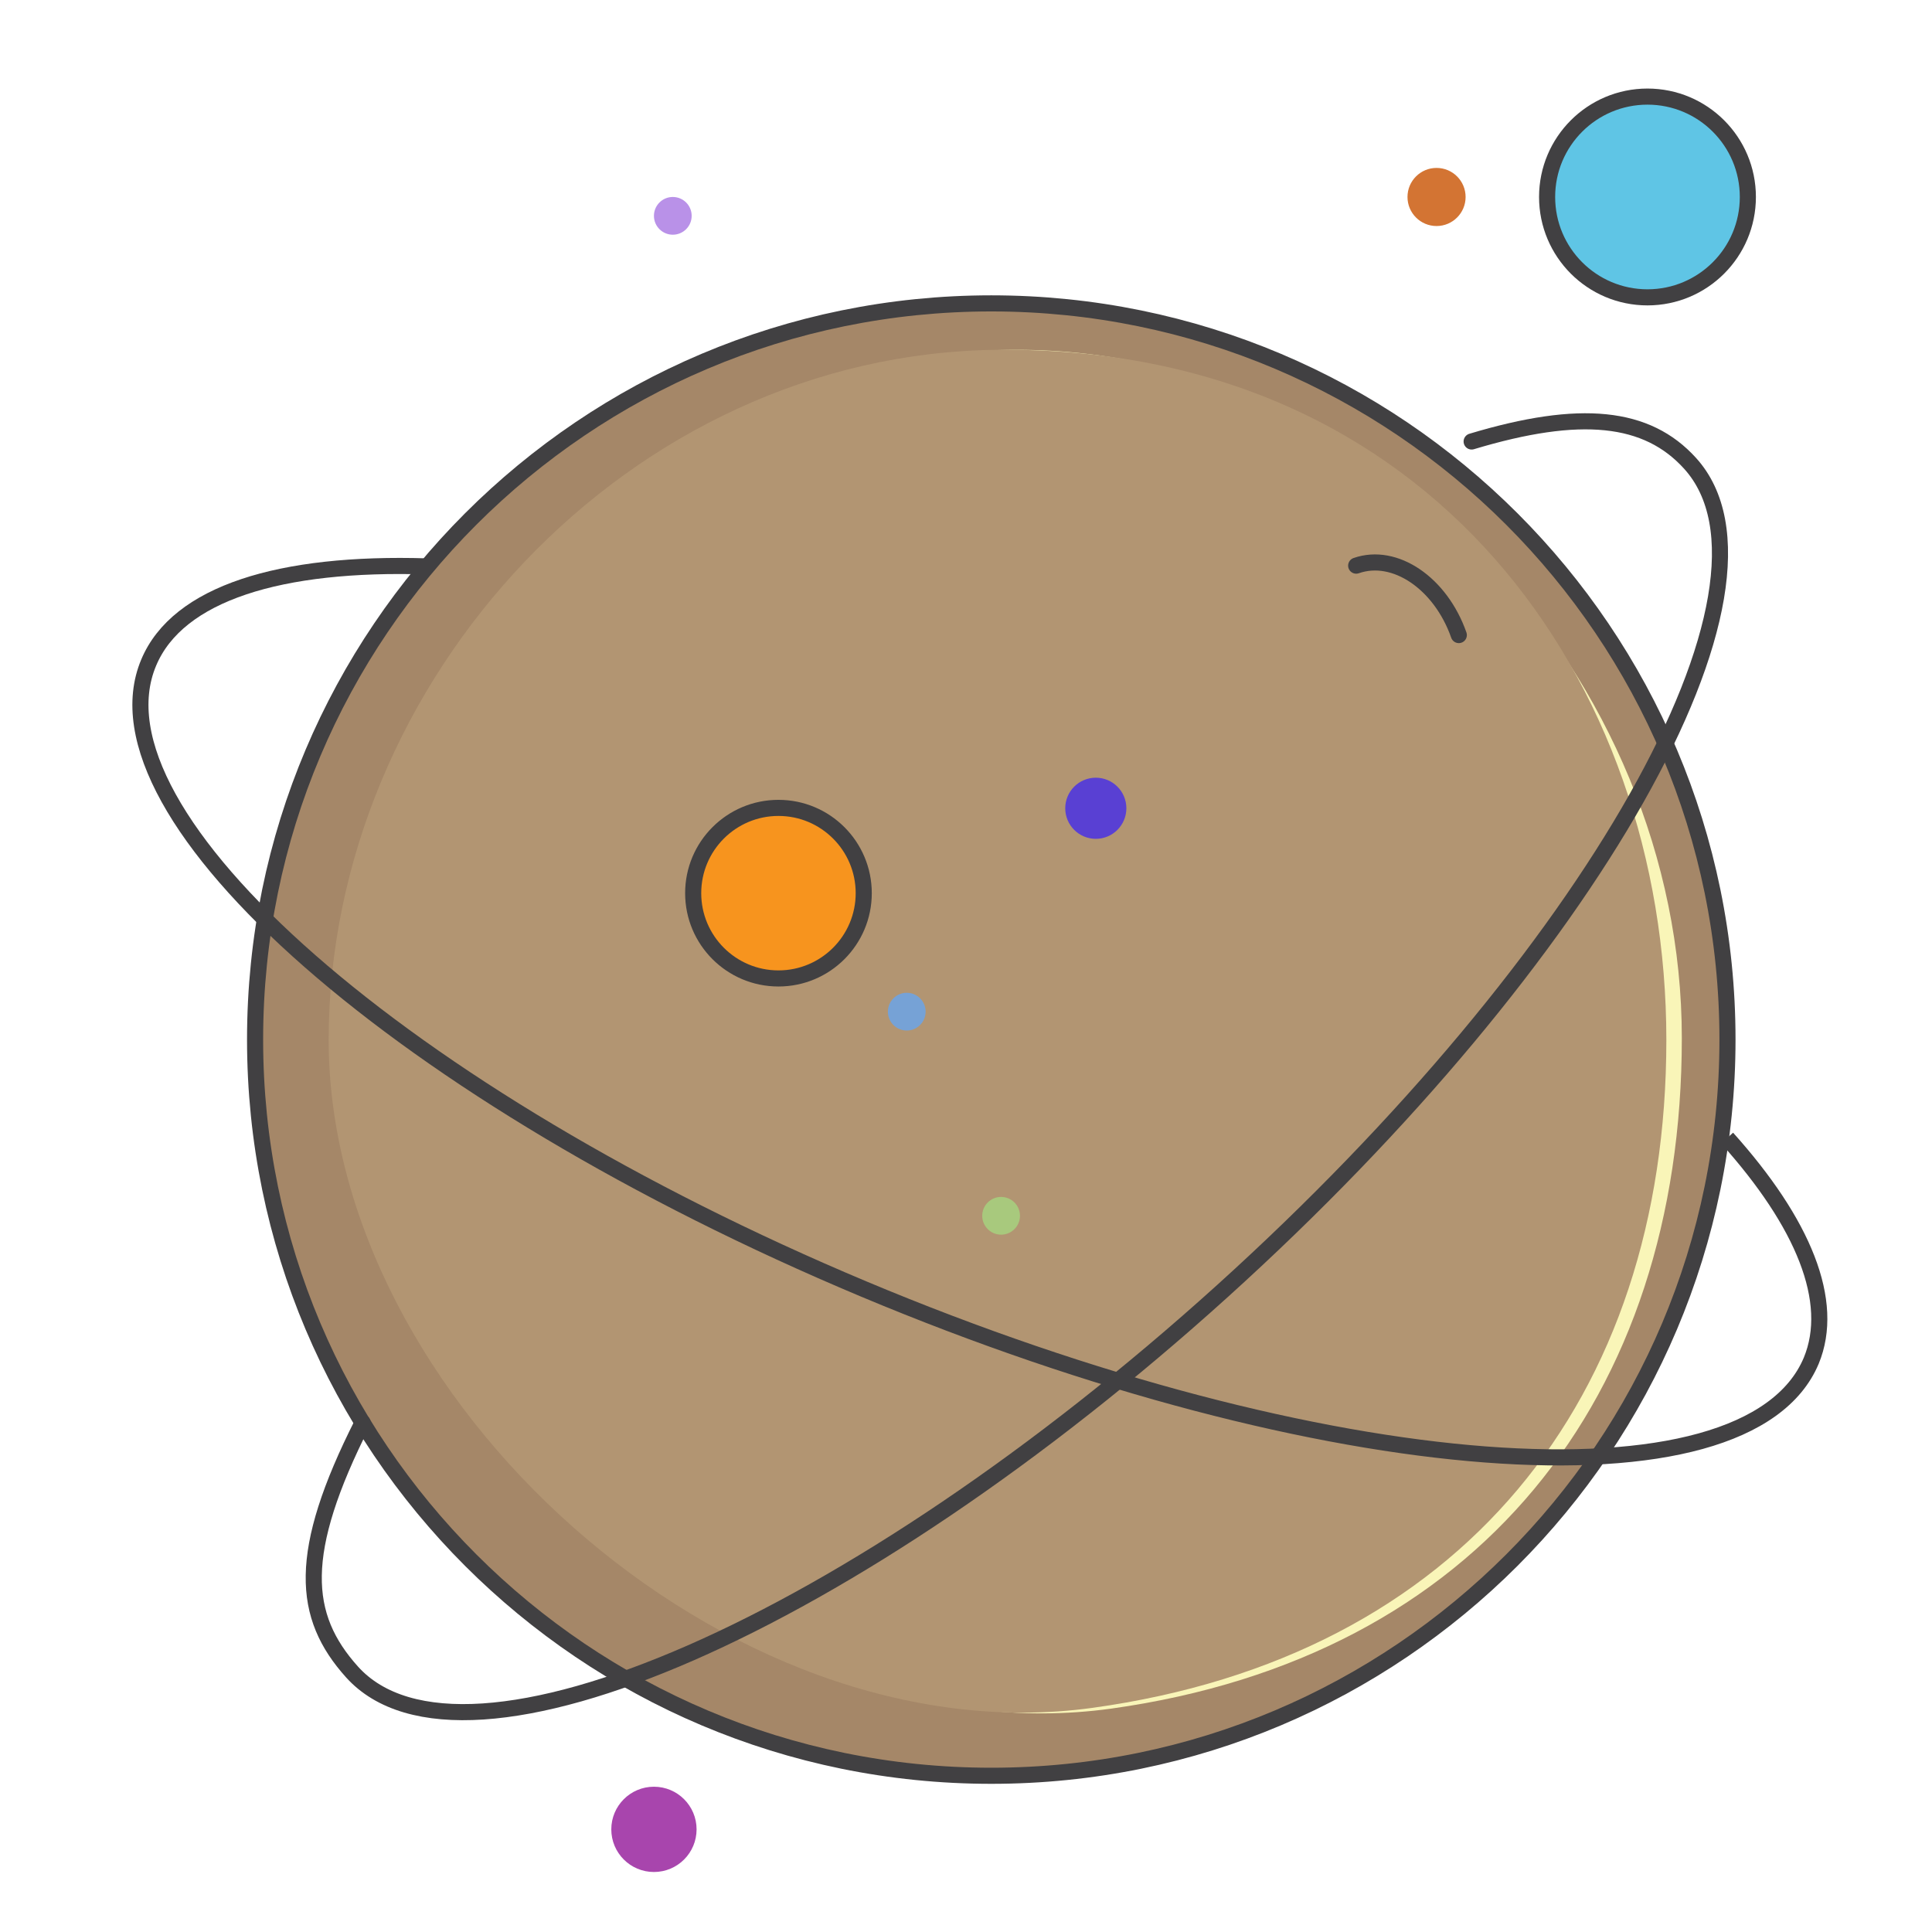
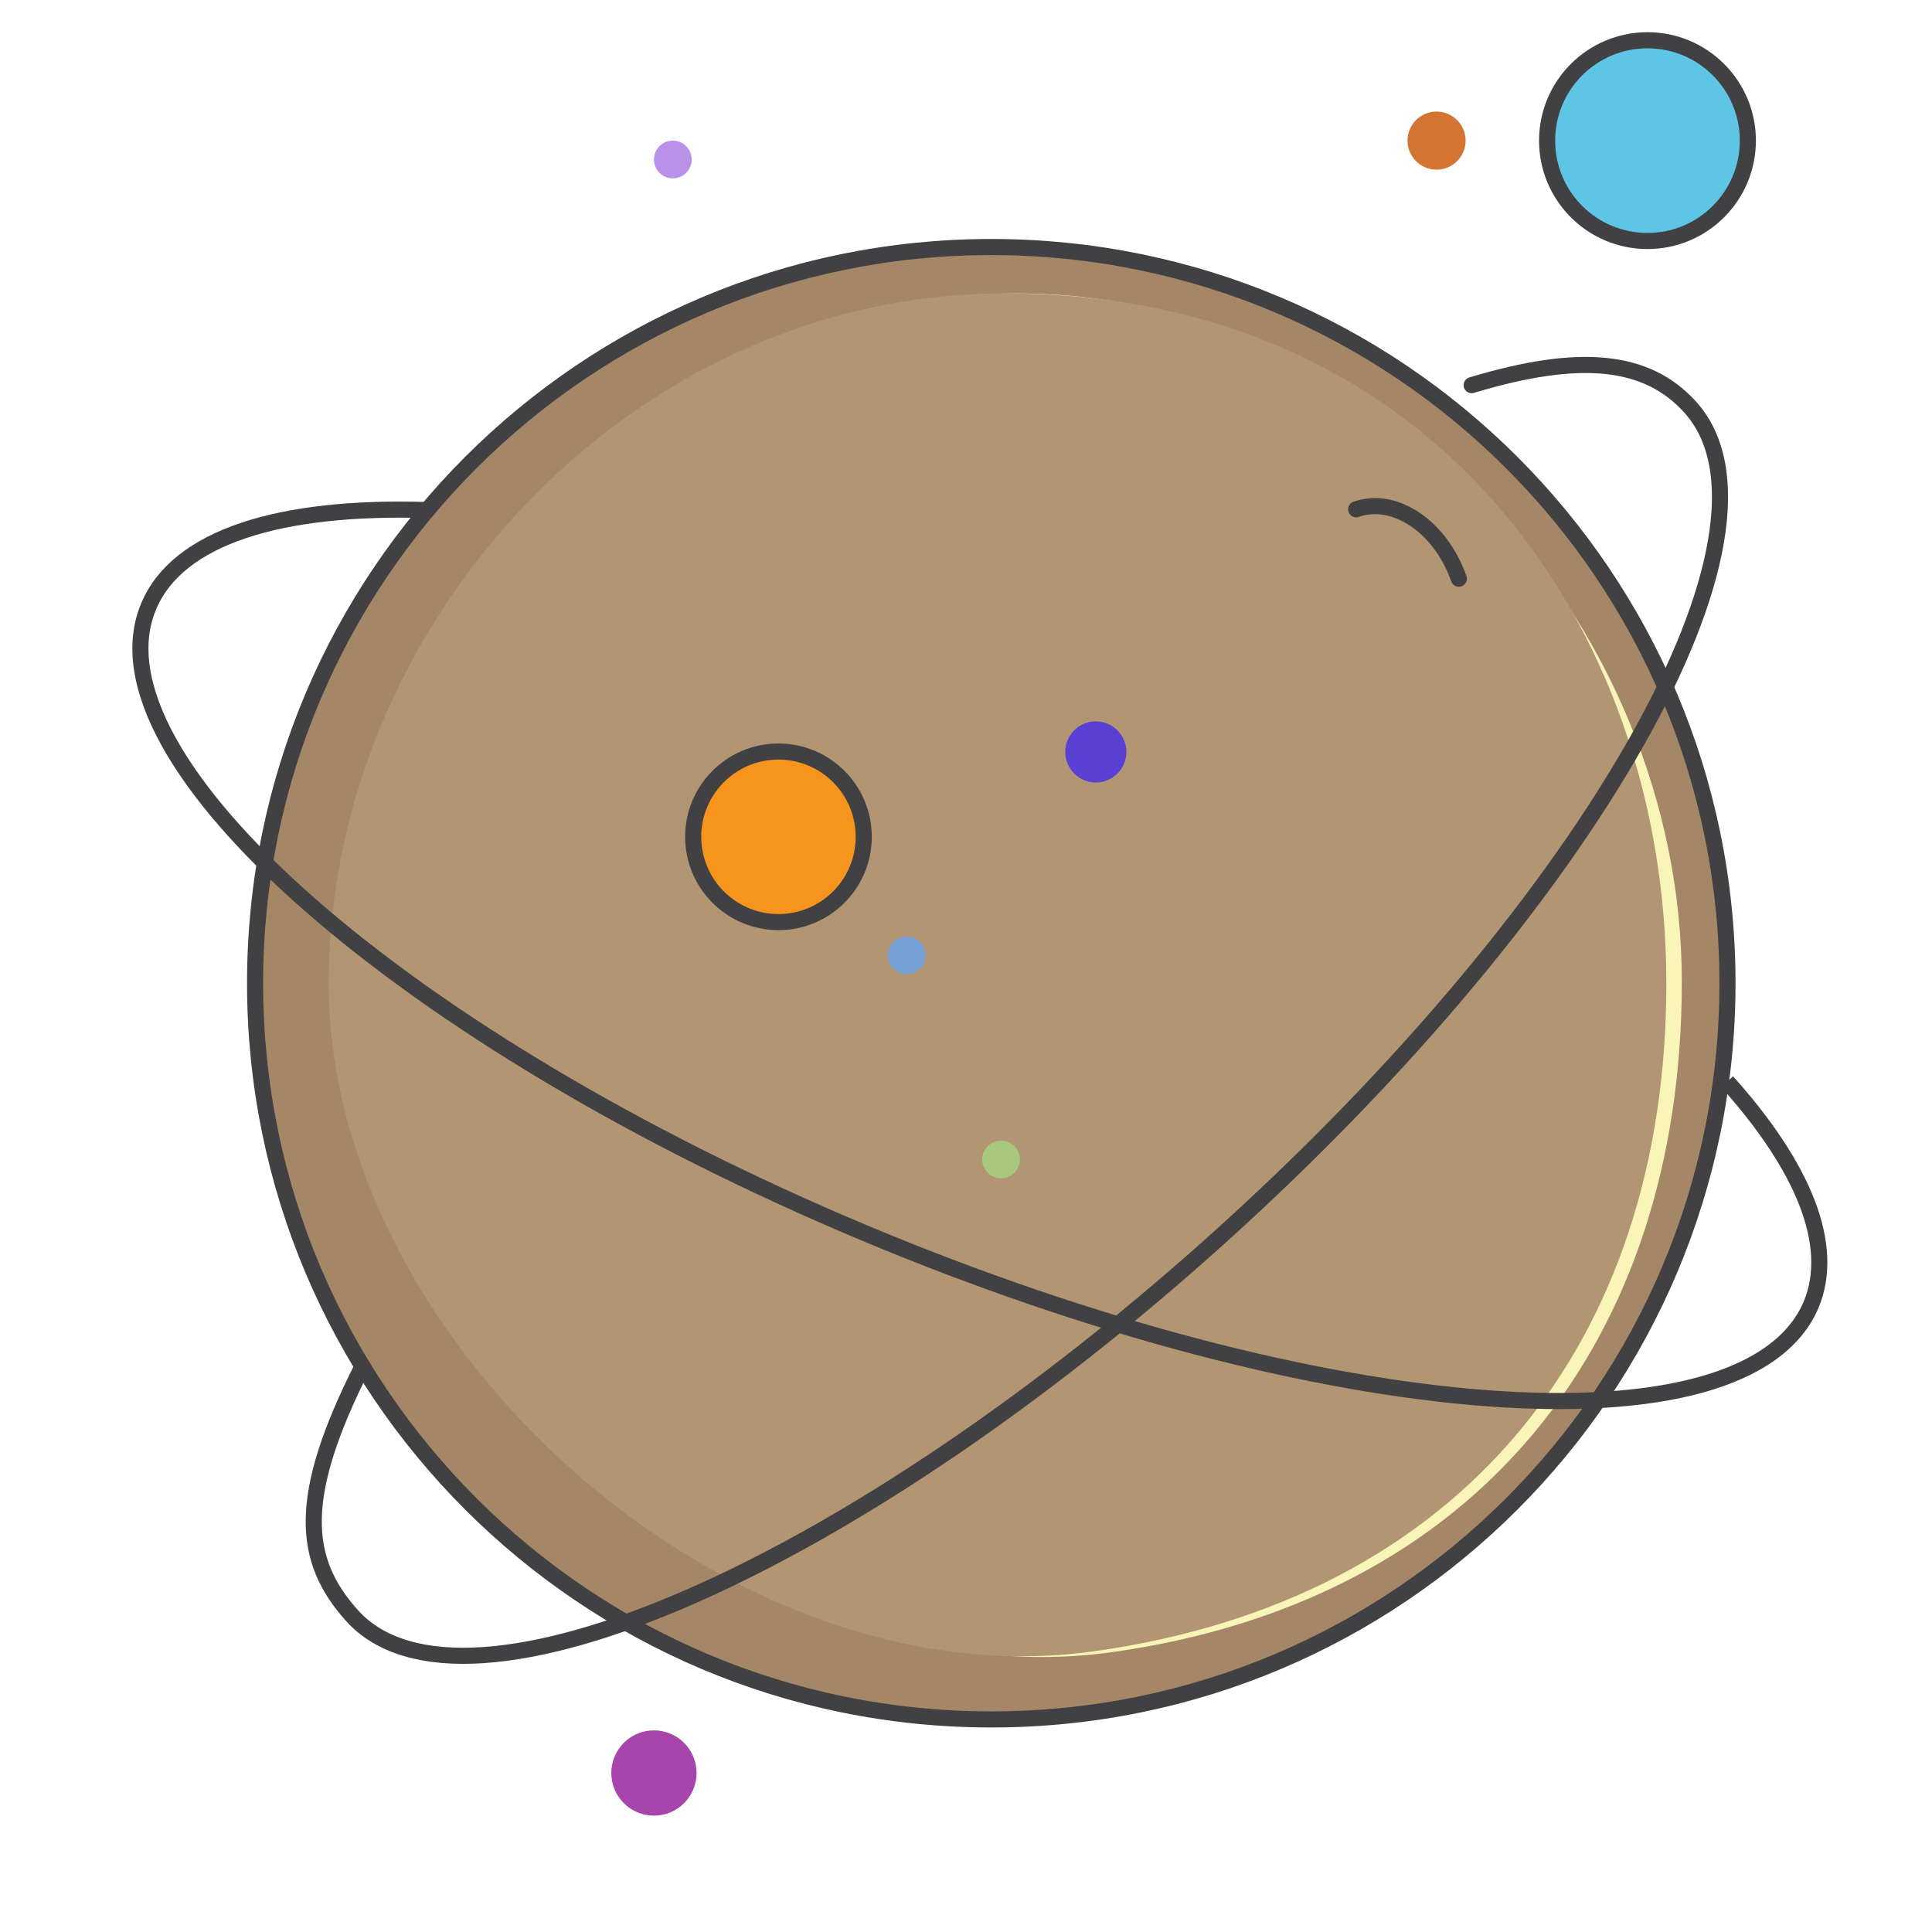
<svg xmlns="http://www.w3.org/2000/svg" version="1.1" id="Layer_1" x="0px" y="0px" width="480px" height="480px" viewBox="0 0 480 480" enable-background="new 0 0 480 480" xml:space="preserve">
-   <circle id="XMLID_404_" fill="#A58768" stroke="#414042" stroke-width="4" stroke-miterlimit="10" cx="246.281" cy="258.281" r="182.906" />
-   <path id="XMLID_403_" fill="#F9F5B8" d="M417.844,257.906c0,89.438-50.625,153.844-141.75,166.594  c-90.375,12.562-188.719-77.063-188.719-166.594s73.969-171,165.188-171S417.844,168.469,417.844,257.906z" />
-   <path id="XMLID_402_" fill="#B29572" d="M414,258.375c0,89.156-50.906,153.281-142.594,165.938  c-90.844,12.562-189.75-76.781-189.75-165.938S156.094,87.844,247.875,86.906C355.688,85.875,414,169.219,414,258.375z" />
-   <circle id="XMLID_401_" fill="#5FC5E5" stroke="#414042" stroke-width="4" stroke-miterlimit="10" cx="409.312" cy="48.938" r="24.938" />
-   <circle id="XMLID_400_" fill="#A8C97D" cx="248.719" cy="302.062" r="4.688" />
-   <circle id="XMLID_399_" fill="#5940D3" cx="272.25" cy="200.812" r="7.594" />
-   <circle id="XMLID_398_" fill="#A845AD" cx="162.469" cy="454.5" r="10.594" />
-   <path id="XMLID_397_" fill="none" stroke="#414042" stroke-width="4" stroke-linecap="round" stroke-linejoin="round" stroke-miterlimit="10" d="  M362.438,157.781c-4.5-12.844-15.844-20.625-25.5-17.25" />
-   <circle id="XMLID_396_" fill="#B991E8" cx="167.156" cy="53.625" r="4.688" />
-   <circle id="XMLID_394_" fill="#76A2D6" cx="225.281" cy="251.344" r="4.688" />
-   <circle id="XMLID_393_" fill="#D37433" cx="356.906" cy="48.938" r="7.219" />
-   <path id="XMLID_392_" fill="none" stroke="#414042" stroke-width="4" stroke-miterlimit="10" d="M429.094,282.75  c18.938,21.094,27,40.594,20.906,55.312c-15.938,38.062-121.406,30-235.406-17.812S20.906,202.688,36.938,164.625  c7.219-17.25,32.719-25.031,69.094-23.906" />
-   <circle id="XMLID_391_" fill="#F7941E" stroke="#414042" stroke-width="4" stroke-miterlimit="10" cx="193.406" cy="221.906" r="21.187" />
-   <path id="XMLID_274_" fill="none" stroke="#414042" stroke-width="4" stroke-linecap="round" stroke-linejoin="round" stroke-miterlimit="10" d="  M365.625,109.688c27.094-8.156,43.594-6.375,54.281,5.438c27.656,30.562-24.375,122.625-116.156,205.594  S115.125,446.062,87.469,415.406C75,401.531,73.688,385.875,90.094,353.438" />
+   <circle id="XMLID_404_" fill="#A58768" stroke="#414042" stroke-width="4" stroke-miterlimit="10" cx="246.281" cy="244.281" r="182.906" />
+   <path id="XMLID_403_" fill="#F9F5B8" d="M417.844,243.906c0,89.438-50.625,153.844-141.75,166.594  c-90.375,12.562-188.719-77.063-188.719-166.594s73.969-171,165.188-171S417.844,154.469,417.844,243.906z" />
+   <path id="XMLID_402_" fill="#B29572" d="M414,244.375c0,89.156-50.906,153.281-142.594,165.938  c-90.844,12.562-189.75-76.781-189.75-165.938S156.094,73.844,247.875,72.906C355.688,71.875,414,155.219,414,244.375z" />
+   <circle id="XMLID_401_" fill="#5FC5E5" stroke="#414042" stroke-width="4" stroke-miterlimit="10" cx="409.312" cy="34.938" r="24.938" />
+   <circle id="XMLID_400_" fill="#A8C97D" cx="248.719" cy="288.062" r="4.688" />
+   <circle id="XMLID_399_" fill="#5940D3" cx="272.25" cy="186.812" r="7.594" />
+   <circle id="XMLID_398_" fill="#A845AD" cx="162.469" cy="440.5" r="10.594" />
+   <path id="XMLID_397_" fill="none" stroke="#414042" stroke-width="4" stroke-linecap="round" stroke-linejoin="round" stroke-miterlimit="10" d="  M362.438,143.781c-4.5-12.844-15.844-20.625-25.5-17.25" />
+   <circle id="XMLID_396_" fill="#B991E8" cx="167.156" cy="39.625" r="4.688" />
+   <circle id="XMLID_394_" fill="#76A2D6" cx="225.281" cy="237.344" r="4.688" />
+   <circle id="XMLID_393_" fill="#D37433" cx="356.906" cy="34.938" r="7.219" />
+   <path id="XMLID_392_" fill="none" stroke="#414042" stroke-width="4" stroke-miterlimit="10" d="M429.094,268.75  c18.938,21.094,27,40.594,20.906,55.312c-15.938,38.062-121.406,30-235.406-17.812S20.906,188.688,36.938,150.625  c7.219-17.25,32.719-25.031,69.094-23.906" />
+   <circle id="XMLID_391_" fill="#F7941E" stroke="#414042" stroke-width="4" stroke-miterlimit="10" cx="193.406" cy="207.906" r="21.187" />
+   <path id="XMLID_274_" fill="none" stroke="#414042" stroke-width="4" stroke-linecap="round" stroke-linejoin="round" stroke-miterlimit="10" d="  M365.625,95.688c27.094-8.156,43.594-6.375,54.281,5.438c27.656,30.562-24.375,122.625-116.156,205.594  S115.125,432.062,87.469,401.406C75,387.531,73.688,371.875,90.094,339.438" />
</svg>
